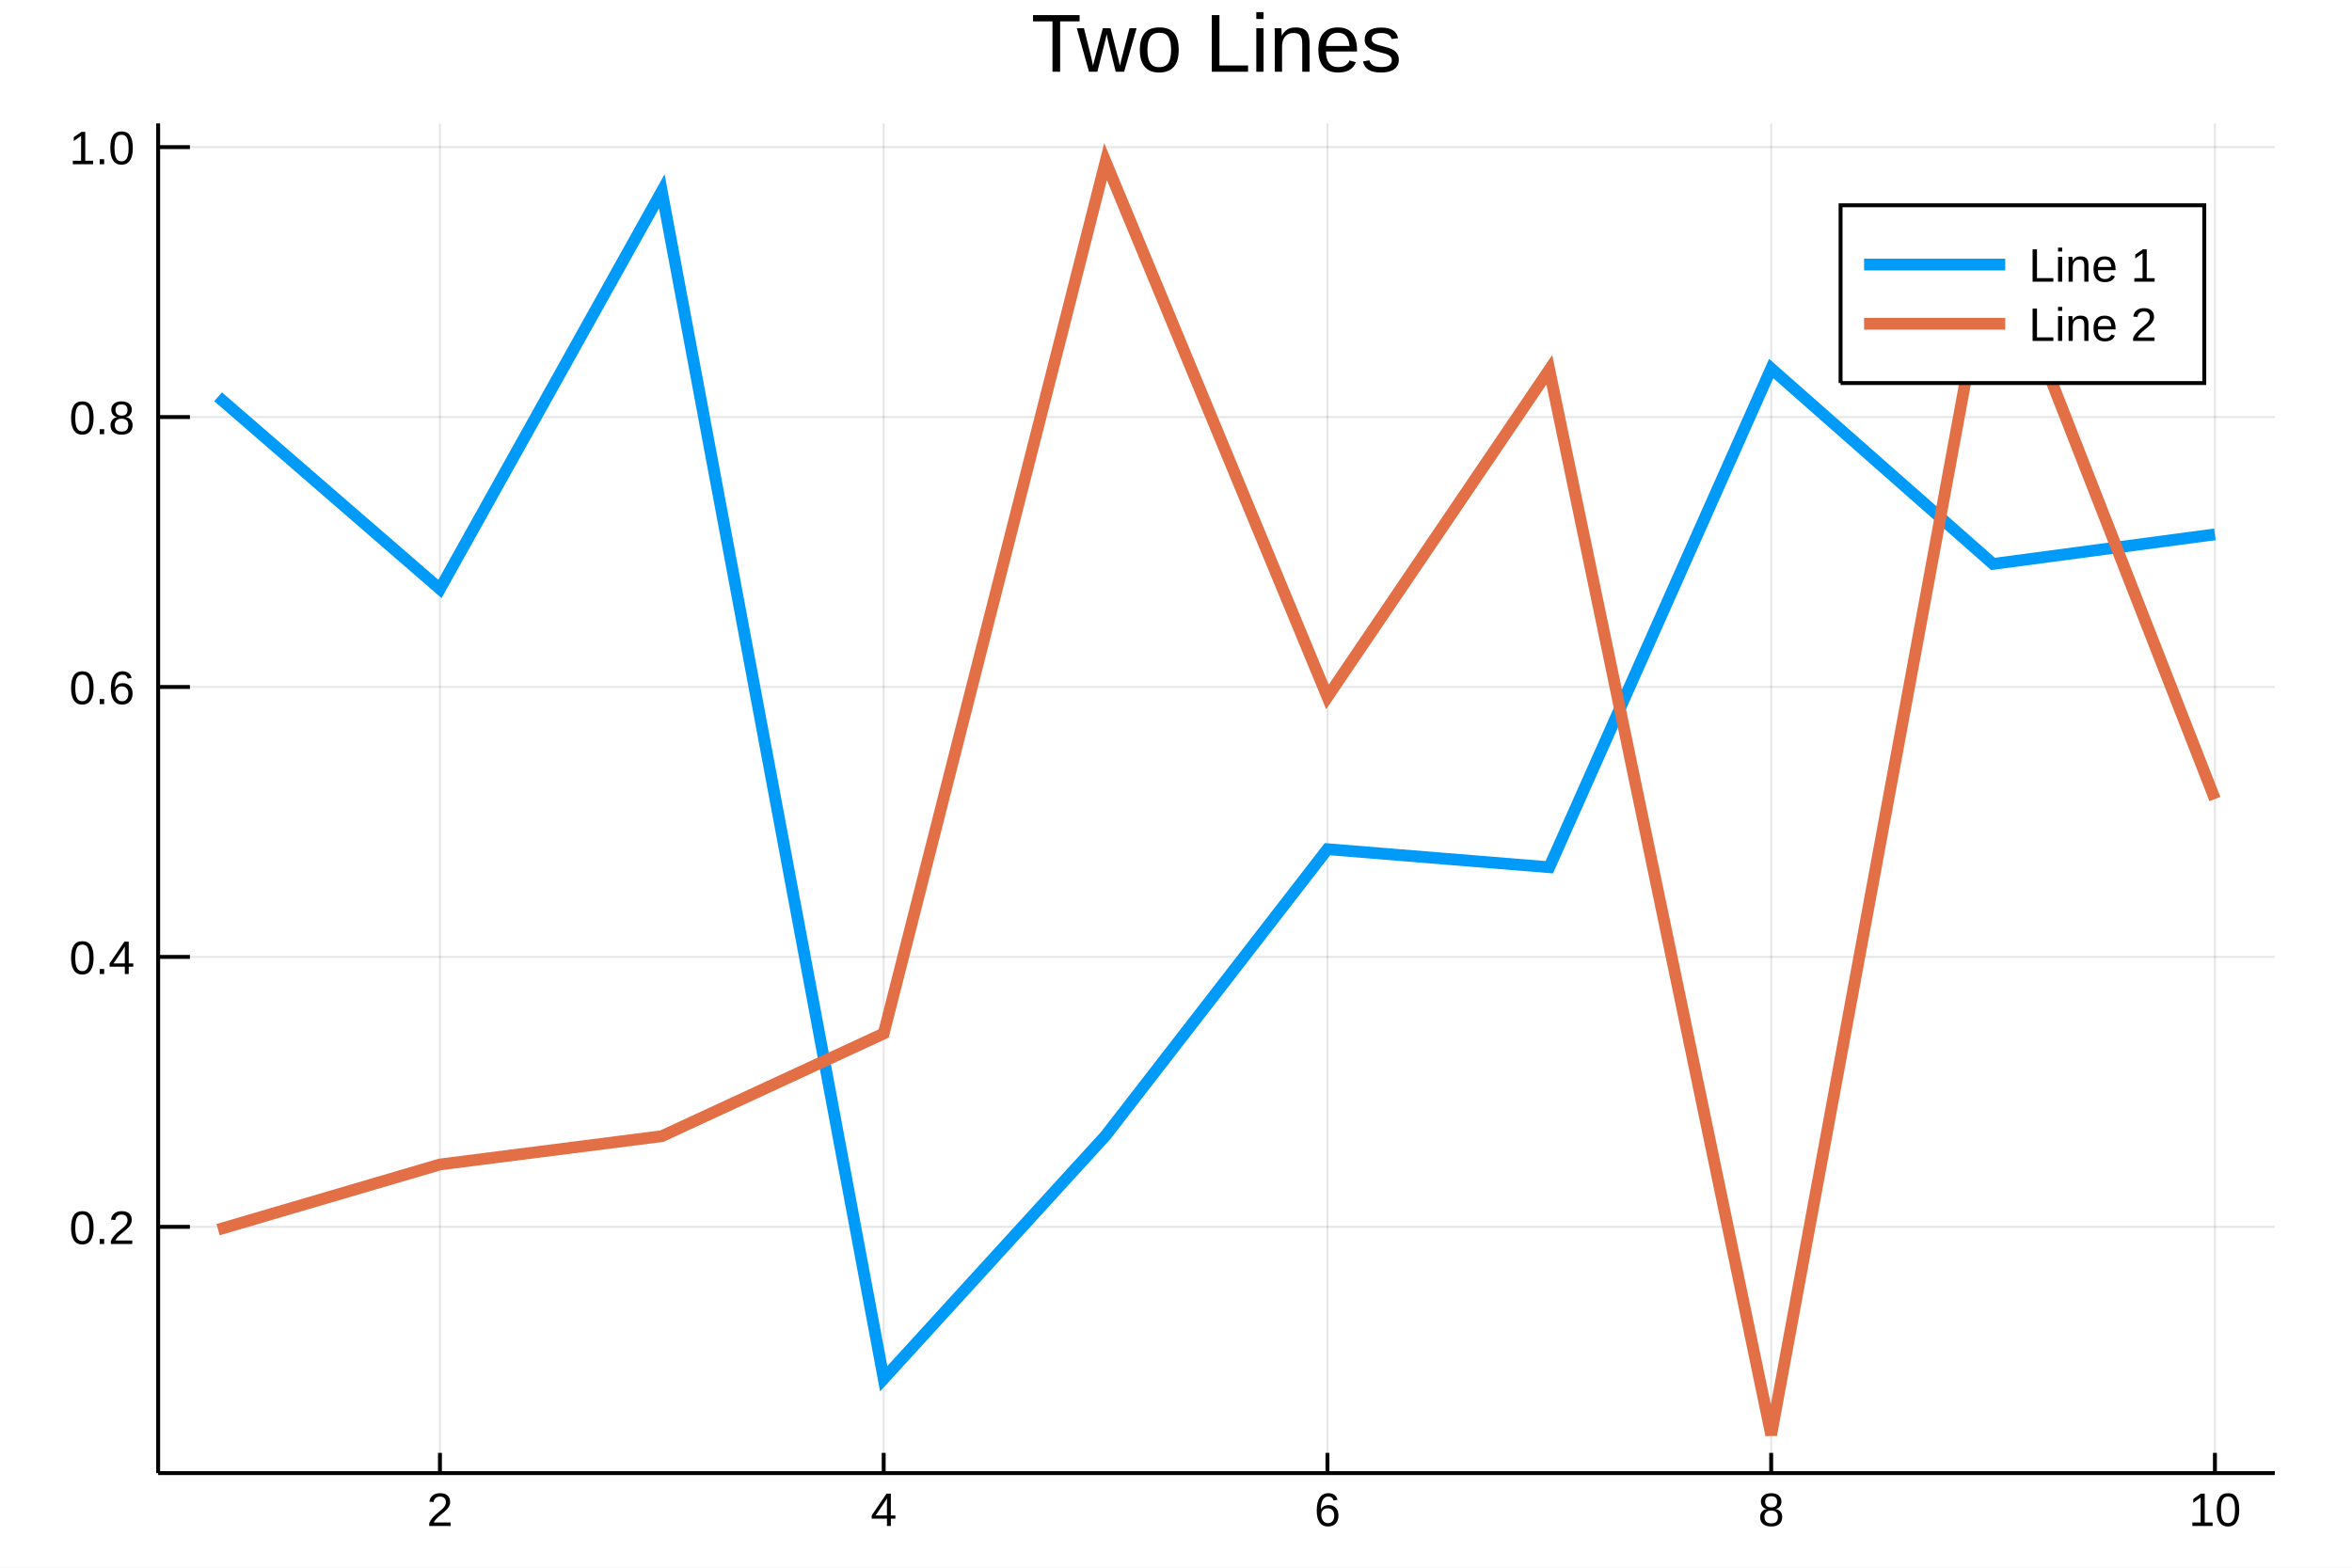
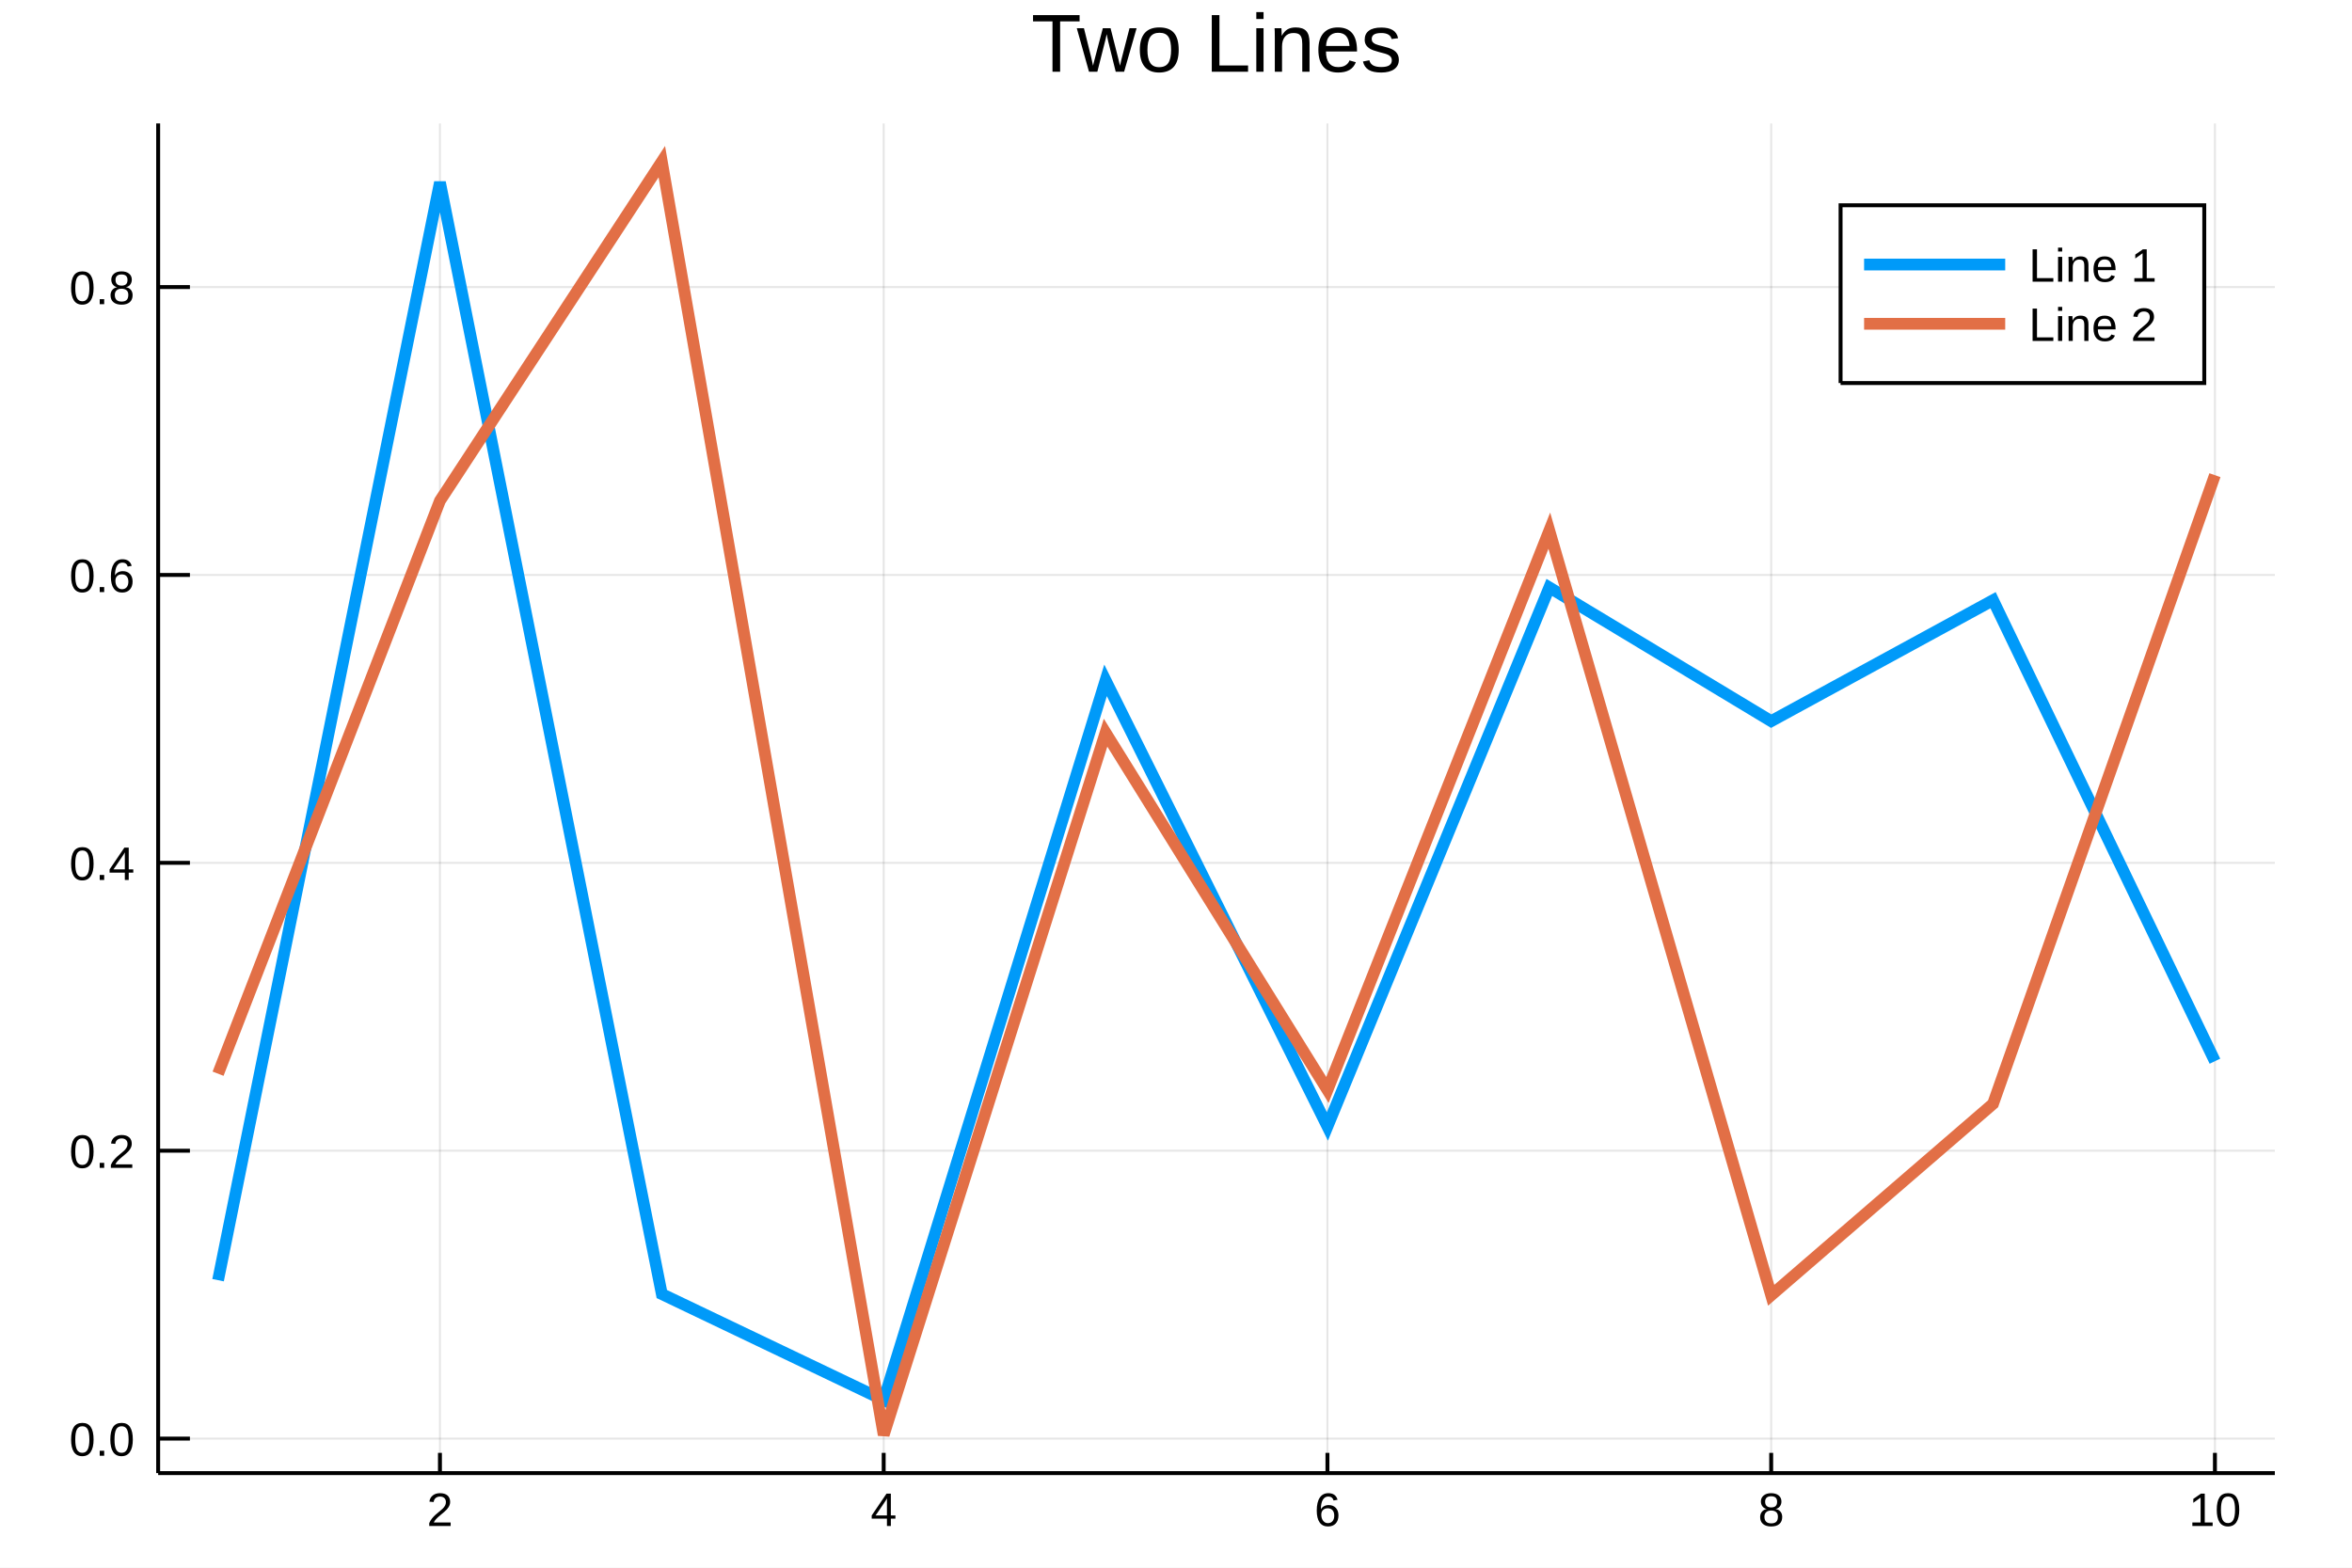
<svg xmlns="http://www.w3.org/2000/svg" width="600" height="400" viewBox="0 0 2400 1600">
  <defs>
-     <clipPath id="clip0300">
+     <clipPath id="clip9200">
      <rect x="0" y="0" width="2000" height="2000" />
    </clipPath>
  </defs>
  <defs>
-     <clipPath id="clip0301">
+     <clipPath id="clip9201">
      <rect x="0" y="0" width="2400" height="1600" />
    </clipPath>
  </defs>
-   <polygon clip-path="url(#clip0301)" points=" 0,1600 2400,1600 2400,0 0,0    " fill="#ffffff" fill-rule="evenodd" fill-opacity="1" />
+   <polygon clip-path="url(#clip9201)" points=" 0,1600 2400,1600 2400,0 0,0    " fill="#ffffff" fill-rule="evenodd" fill-opacity="1" />
  <defs>
-     <clipPath id="clip0302">
+     <clipPath id="clip9202">
      <rect x="480" y="0" width="1681" height="1600" />
    </clipPath>
  </defs>
-   <polygon clip-path="url(#clip0301)" points=" 161.394,1503.47 2321.26,1503.47 2321.26,125.984 161.394,125.984    " fill="#ffffff" fill-rule="evenodd" fill-opacity="1" />
+   <polygon clip-path="url(#clip9201)" points=" 161.394,1503.47 2321.26,1503.47 2321.26,125.984 161.394,125.984    " fill="#ffffff" fill-rule="evenodd" fill-opacity="1" />
  <defs>
-     <clipPath id="clip0303">
+     <clipPath id="clip9203">
      <rect x="161" y="125" width="2161" height="1378" />
    </clipPath>
  </defs>
-   <polyline clip-path="url(#clip0303)" style="stroke:#000000; stroke-width:2; stroke-opacity:0.1; fill:none" points="   448.923,1503.47 448.923,125.984    " />
-   <polyline clip-path="url(#clip0303)" style="stroke:#000000; stroke-width:2; stroke-opacity:0.1; fill:none" points="   901.725,1503.47 901.725,125.984    " />
-   <polyline clip-path="url(#clip0303)" style="stroke:#000000; stroke-width:2; stroke-opacity:0.1; fill:none" points="   1354.53,1503.47 1354.53,125.984    " />
-   <polyline clip-path="url(#clip0303)" style="stroke:#000000; stroke-width:2; stroke-opacity:0.1; fill:none" points="   1807.33,1503.47 1807.33,125.984    " />
-   <polyline clip-path="url(#clip0303)" style="stroke:#000000; stroke-width:2; stroke-opacity:0.1; fill:none" points="   2260.13,1503.47 2260.13,125.984    " />
-   <polyline clip-path="url(#clip0303)" style="stroke:#000000; stroke-width:2; stroke-opacity:0.1; fill:none" points="   161.394,1252.13 2321.26,1252.13    " />
-   <polyline clip-path="url(#clip0303)" style="stroke:#000000; stroke-width:2; stroke-opacity:0.1; fill:none" points="   161.394,976.638 2321.26,976.638    " />
-   <polyline clip-path="url(#clip0303)" style="stroke:#000000; stroke-width:2; stroke-opacity:0.1; fill:none" points="   161.394,701.142 2321.26,701.142    " />
-   <polyline clip-path="url(#clip0303)" style="stroke:#000000; stroke-width:2; stroke-opacity:0.1; fill:none" points="   161.394,425.646 2321.26,425.646    " />
-   <polyline clip-path="url(#clip0303)" style="stroke:#000000; stroke-width:2; stroke-opacity:0.1; fill:none" points="   161.394,150.15 2321.26,150.15    " />
-   <polyline clip-path="url(#clip0301)" style="stroke:#000000; stroke-width:4; stroke-opacity:1; fill:none" points="   161.394,1503.47 2321.26,1503.47    " />
-   <polyline clip-path="url(#clip0301)" style="stroke:#000000; stroke-width:4; stroke-opacity:1; fill:none" points="   161.394,1503.47 161.394,125.984    " />
-   <polyline clip-path="url(#clip0301)" style="stroke:#000000; stroke-width:4; stroke-opacity:1; fill:none" points="   448.923,1503.47 448.923,1482.81    " />
-   <polyline clip-path="url(#clip0301)" style="stroke:#000000; stroke-width:4; stroke-opacity:1; fill:none" points="   901.725,1503.47 901.725,1482.81    " />
-   <polyline clip-path="url(#clip0301)" style="stroke:#000000; stroke-width:4; stroke-opacity:1; fill:none" points="   1354.53,1503.47 1354.53,1482.81    " />
-   <polyline clip-path="url(#clip0301)" style="stroke:#000000; stroke-width:4; stroke-opacity:1; fill:none" points="   1807.33,1503.47 1807.33,1482.81    " />
-   <polyline clip-path="url(#clip0301)" style="stroke:#000000; stroke-width:4; stroke-opacity:1; fill:none" points="   2260.13,1503.47 2260.13,1482.81    " />
-   <polyline clip-path="url(#clip0301)" style="stroke:#000000; stroke-width:4; stroke-opacity:1; fill:none" points="   161.394,1252.13 193.792,1252.13    " />
-   <polyline clip-path="url(#clip0301)" style="stroke:#000000; stroke-width:4; stroke-opacity:1; fill:none" points="   161.394,976.638 193.792,976.638    " />
-   <polyline clip-path="url(#clip0301)" style="stroke:#000000; stroke-width:4; stroke-opacity:1; fill:none" points="   161.394,701.142 193.792,701.142    " />
-   <polyline clip-path="url(#clip0301)" style="stroke:#000000; stroke-width:4; stroke-opacity:1; fill:none" points="   161.394,425.646 193.792,425.646    " />
-   <polyline clip-path="url(#clip0301)" style="stroke:#000000; stroke-width:4; stroke-opacity:1; fill:none" points="   161.394,150.15 193.792,150.15    " />
-   <g clip-path="url(#clip0301)">
+   <polyline clip-path="url(#clip9203)" style="stroke:#000000; stroke-width:2; stroke-opacity:0.1; fill:none" points="   448.923,1503.47 448.923,125.984    " />
+   <polyline clip-path="url(#clip9203)" style="stroke:#000000; stroke-width:2; stroke-opacity:0.1; fill:none" points="   901.725,1503.47 901.725,125.984    " />
+   <polyline clip-path="url(#clip9203)" style="stroke:#000000; stroke-width:2; stroke-opacity:0.1; fill:none" points="   1354.53,1503.47 1354.53,125.984    " />
+   <polyline clip-path="url(#clip9203)" style="stroke:#000000; stroke-width:2; stroke-opacity:0.1; fill:none" points="   1807.33,1503.47 1807.33,125.984    " />
+   <polyline clip-path="url(#clip9203)" style="stroke:#000000; stroke-width:2; stroke-opacity:0.1; fill:none" points="   2260.13,1503.47 2260.13,125.984    " />
+   <polyline clip-path="url(#clip9203)" style="stroke:#000000; stroke-width:2; stroke-opacity:0.1; fill:none" points="   161.394,1468.25 2321.26,1468.25    " />
+   <polyline clip-path="url(#clip9203)" style="stroke:#000000; stroke-width:2; stroke-opacity:0.1; fill:none" points="   161.394,1174.43 2321.26,1174.43    " />
+   <polyline clip-path="url(#clip9203)" style="stroke:#000000; stroke-width:2; stroke-opacity:0.1; fill:none" points="   161.394,880.615 2321.26,880.615    " />
+   <polyline clip-path="url(#clip9203)" style="stroke:#000000; stroke-width:2; stroke-opacity:0.1; fill:none" points="   161.394,586.797 2321.26,586.797    " />
+   <polyline clip-path="url(#clip9203)" style="stroke:#000000; stroke-width:2; stroke-opacity:0.1; fill:none" points="   161.394,292.978 2321.26,292.978    " />
+   <polyline clip-path="url(#clip9201)" style="stroke:#000000; stroke-width:4; stroke-opacity:1; fill:none" points="   161.394,1503.47 2321.26,1503.47    " />
+   <polyline clip-path="url(#clip9201)" style="stroke:#000000; stroke-width:4; stroke-opacity:1; fill:none" points="   161.394,1503.47 161.394,125.984    " />
+   <polyline clip-path="url(#clip9201)" style="stroke:#000000; stroke-width:4; stroke-opacity:1; fill:none" points="   448.923,1503.47 448.923,1482.81    " />
+   <polyline clip-path="url(#clip9201)" style="stroke:#000000; stroke-width:4; stroke-opacity:1; fill:none" points="   901.725,1503.47 901.725,1482.81    " />
+   <polyline clip-path="url(#clip9201)" style="stroke:#000000; stroke-width:4; stroke-opacity:1; fill:none" points="   1354.53,1503.47 1354.53,1482.81    " />
+   <polyline clip-path="url(#clip9201)" style="stroke:#000000; stroke-width:4; stroke-opacity:1; fill:none" points="   1807.33,1503.47 1807.33,1482.81    " />
+   <polyline clip-path="url(#clip9201)" style="stroke:#000000; stroke-width:4; stroke-opacity:1; fill:none" points="   2260.13,1503.47 2260.13,1482.81    " />
+   <polyline clip-path="url(#clip9201)" style="stroke:#000000; stroke-width:4; stroke-opacity:1; fill:none" points="   161.394,1468.25 193.792,1468.25    " />
+   <polyline clip-path="url(#clip9201)" style="stroke:#000000; stroke-width:4; stroke-opacity:1; fill:none" points="   161.394,1174.43 193.792,1174.43    " />
+   <polyline clip-path="url(#clip9201)" style="stroke:#000000; stroke-width:4; stroke-opacity:1; fill:none" points="   161.394,880.615 193.792,880.615    " />
+   <polyline clip-path="url(#clip9201)" style="stroke:#000000; stroke-width:4; stroke-opacity:1; fill:none" points="   161.394,586.797 193.792,586.797    " />
+   <polyline clip-path="url(#clip9201)" style="stroke:#000000; stroke-width:4; stroke-opacity:1; fill:none" points="   161.394,292.978 193.792,292.978    " />
+   <g clip-path="url(#clip9201)">
    <text style="fill:#000000; fill-opacity:1; font-family:Arial,Helvetica Neue,Helvetica,sans-serif; font-size:48px; text-anchor:middle;" transform="rotate(0, 448.923, 1557.47)" x="448.923" y="1557.47">2</text>
  </g>
-   <g clip-path="url(#clip0301)">
+   <g clip-path="url(#clip9201)">
    <text style="fill:#000000; fill-opacity:1; font-family:Arial,Helvetica Neue,Helvetica,sans-serif; font-size:48px; text-anchor:middle;" transform="rotate(0, 901.725, 1557.47)" x="901.725" y="1557.47">4</text>
  </g>
-   <g clip-path="url(#clip0301)">
+   <g clip-path="url(#clip9201)">
    <text style="fill:#000000; fill-opacity:1; font-family:Arial,Helvetica Neue,Helvetica,sans-serif; font-size:48px; text-anchor:middle;" transform="rotate(0, 1354.53, 1557.47)" x="1354.53" y="1557.47">6</text>
  </g>
-   <g clip-path="url(#clip0301)">
+   <g clip-path="url(#clip9201)">
    <text style="fill:#000000; fill-opacity:1; font-family:Arial,Helvetica Neue,Helvetica,sans-serif; font-size:48px; text-anchor:middle;" transform="rotate(0, 1807.33, 1557.47)" x="1807.33" y="1557.47">8</text>
  </g>
-   <g clip-path="url(#clip0301)">
+   <g clip-path="url(#clip9201)">
    <text style="fill:#000000; fill-opacity:1; font-family:Arial,Helvetica Neue,Helvetica,sans-serif; font-size:48px; text-anchor:middle;" transform="rotate(0, 2260.13, 1557.47)" x="2260.13" y="1557.47">10</text>
  </g>
-   <g clip-path="url(#clip0301)">
-     <text style="fill:#000000; fill-opacity:1; font-family:Arial,Helvetica Neue,Helvetica,sans-serif; font-size:48px; text-anchor:end;" transform="rotate(0, 137.394, 1269.63)" x="137.394" y="1269.63">0.2</text>
+   <g clip-path="url(#clip9201)">
+     <text style="fill:#000000; fill-opacity:1; font-family:Arial,Helvetica Neue,Helvetica,sans-serif; font-size:48px; text-anchor:end;" transform="rotate(0, 137.394, 1485.75)" x="137.394" y="1485.75">0.0</text>
  </g>
-   <g clip-path="url(#clip0301)">
-     <text style="fill:#000000; fill-opacity:1; font-family:Arial,Helvetica Neue,Helvetica,sans-serif; font-size:48px; text-anchor:end;" transform="rotate(0, 137.394, 994.138)" x="137.394" y="994.138">0.4</text>
+   <g clip-path="url(#clip9201)">
+     <text style="fill:#000000; fill-opacity:1; font-family:Arial,Helvetica Neue,Helvetica,sans-serif; font-size:48px; text-anchor:end;" transform="rotate(0, 137.394, 1191.93)" x="137.394" y="1191.93">0.2</text>
  </g>
-   <g clip-path="url(#clip0301)">
-     <text style="fill:#000000; fill-opacity:1; font-family:Arial,Helvetica Neue,Helvetica,sans-serif; font-size:48px; text-anchor:end;" transform="rotate(0, 137.394, 718.642)" x="137.394" y="718.642">0.6</text>
+   <g clip-path="url(#clip9201)">
+     <text style="fill:#000000; fill-opacity:1; font-family:Arial,Helvetica Neue,Helvetica,sans-serif; font-size:48px; text-anchor:end;" transform="rotate(0, 137.394, 898.115)" x="137.394" y="898.115">0.4</text>
  </g>
-   <g clip-path="url(#clip0301)">
-     <text style="fill:#000000; fill-opacity:1; font-family:Arial,Helvetica Neue,Helvetica,sans-serif; font-size:48px; text-anchor:end;" transform="rotate(0, 137.394, 443.146)" x="137.394" y="443.146">0.8</text>
+   <g clip-path="url(#clip9201)">
+     <text style="fill:#000000; fill-opacity:1; font-family:Arial,Helvetica Neue,Helvetica,sans-serif; font-size:48px; text-anchor:end;" transform="rotate(0, 137.394, 604.297)" x="137.394" y="604.297">0.6</text>
  </g>
-   <g clip-path="url(#clip0301)">
-     <text style="fill:#000000; fill-opacity:1; font-family:Arial,Helvetica Neue,Helvetica,sans-serif; font-size:48px; text-anchor:end;" transform="rotate(0, 137.394, 167.65)" x="137.394" y="167.65">1.0</text>
+   <g clip-path="url(#clip9201)">
+     <text style="fill:#000000; fill-opacity:1; font-family:Arial,Helvetica Neue,Helvetica,sans-serif; font-size:48px; text-anchor:end;" transform="rotate(0, 137.394, 310.478)" x="137.394" y="310.478">0.8</text>
  </g>
-   <g clip-path="url(#clip0301)">
+   <g clip-path="url(#clip9201)">
    <text style="fill:#000000; fill-opacity:1; font-family:Arial,Helvetica Neue,Helvetica,sans-serif; font-size:84px; text-anchor:middle;" transform="rotate(0, 1241.33, 73.2)" x="1241.33" y="73.2">Two Lines</text>
  </g>
-   <polyline clip-path="url(#clip0303)" style="stroke:#009af9; stroke-width:12; stroke-opacity:1; fill:none" points="   222.522,404.942 448.923,601.08 675.324,195.235 901.725,1407.17 1128.13,1159.08 1354.53,866.691 1580.93,885.109 1807.33,376.141 2033.73,575.582 2260.13,545.393       " />
-   <polyline clip-path="url(#clip0303)" style="stroke:#e26f46; stroke-width:12; stroke-opacity:1; fill:none" points="   222.522,1255 448.923,1188.46 675.324,1159.59 901.725,1054.81 1128.13,164.97 1354.53,711.296 1580.93,377.337 1807.33,1464.49 2033.73,236.454 2260.13,815.527       " />
-   <polygon clip-path="url(#clip0301)" points=" 1878.14,390.944 2249.26,390.944 2249.26,209.504 1878.14,209.504    " fill="#ffffff" fill-rule="evenodd" fill-opacity="1" />
-   <polyline clip-path="url(#clip0301)" style="stroke:#000000; stroke-width:4; stroke-opacity:1; fill:none" points="   1878.14,390.944 2249.26,390.944 2249.26,209.504 1878.14,209.504 1878.14,390.944    " />
-   <polyline clip-path="url(#clip0301)" style="stroke:#009af9; stroke-width:12; stroke-opacity:1; fill:none" points="   1902.14,269.984 2046.14,269.984    " />
-   <g clip-path="url(#clip0301)">
+   <polyline clip-path="url(#clip9203)" style="stroke:#009af9; stroke-width:12; stroke-opacity:1; fill:none" points="   222.522,1306.58 448.923,186.122 675.324,1320.72 901.725,1428.96 1128.13,694.368 1354.53,1149.66 1580.93,599.558 1807.33,736.002 2033.73,612.574 2260.13,1083.07       " />
+   <polyline clip-path="url(#clip9203)" style="stroke:#e26f46; stroke-width:12; stroke-opacity:1; fill:none" points="   222.522,1095.84 448.923,511.083 675.324,164.97 901.725,1464.49 1128.13,747.778 1354.53,1112.44 1580.93,541.593 1807.33,1321.95 2033.73,1126.56 2260.13,484.975       " />
+   <polygon clip-path="url(#clip9201)" points=" 1878.14,390.944 2249.26,390.944 2249.26,209.504 1878.14,209.504    " fill="#ffffff" fill-rule="evenodd" fill-opacity="1" />
+   <polyline clip-path="url(#clip9201)" style="stroke:#000000; stroke-width:4; stroke-opacity:1; fill:none" points="   1878.14,390.944 2249.26,390.944 2249.26,209.504 1878.14,209.504 1878.14,390.944    " />
+   <polyline clip-path="url(#clip9201)" style="stroke:#009af9; stroke-width:12; stroke-opacity:1; fill:none" points="   1902.14,269.984 2046.14,269.984    " />
+   <g clip-path="url(#clip9201)">
    <text style="fill:#000000; fill-opacity:1; font-family:Arial,Helvetica Neue,Helvetica,sans-serif; font-size:48px; text-anchor:start;" transform="rotate(0, 2070.14, 287.484)" x="2070.14" y="287.484">Line 1</text>
  </g>
-   <polyline clip-path="url(#clip0301)" style="stroke:#e26f46; stroke-width:12; stroke-opacity:1; fill:none" points="   1902.14,330.464 2046.14,330.464    " />
-   <g clip-path="url(#clip0301)">
+   <polyline clip-path="url(#clip9201)" style="stroke:#e26f46; stroke-width:12; stroke-opacity:1; fill:none" points="   1902.14,330.464 2046.14,330.464    " />
+   <g clip-path="url(#clip9201)">
    <text style="fill:#000000; fill-opacity:1; font-family:Arial,Helvetica Neue,Helvetica,sans-serif; font-size:48px; text-anchor:start;" transform="rotate(0, 2070.14, 347.964)" x="2070.14" y="347.964">Line 2</text>
  </g>
</svg>
